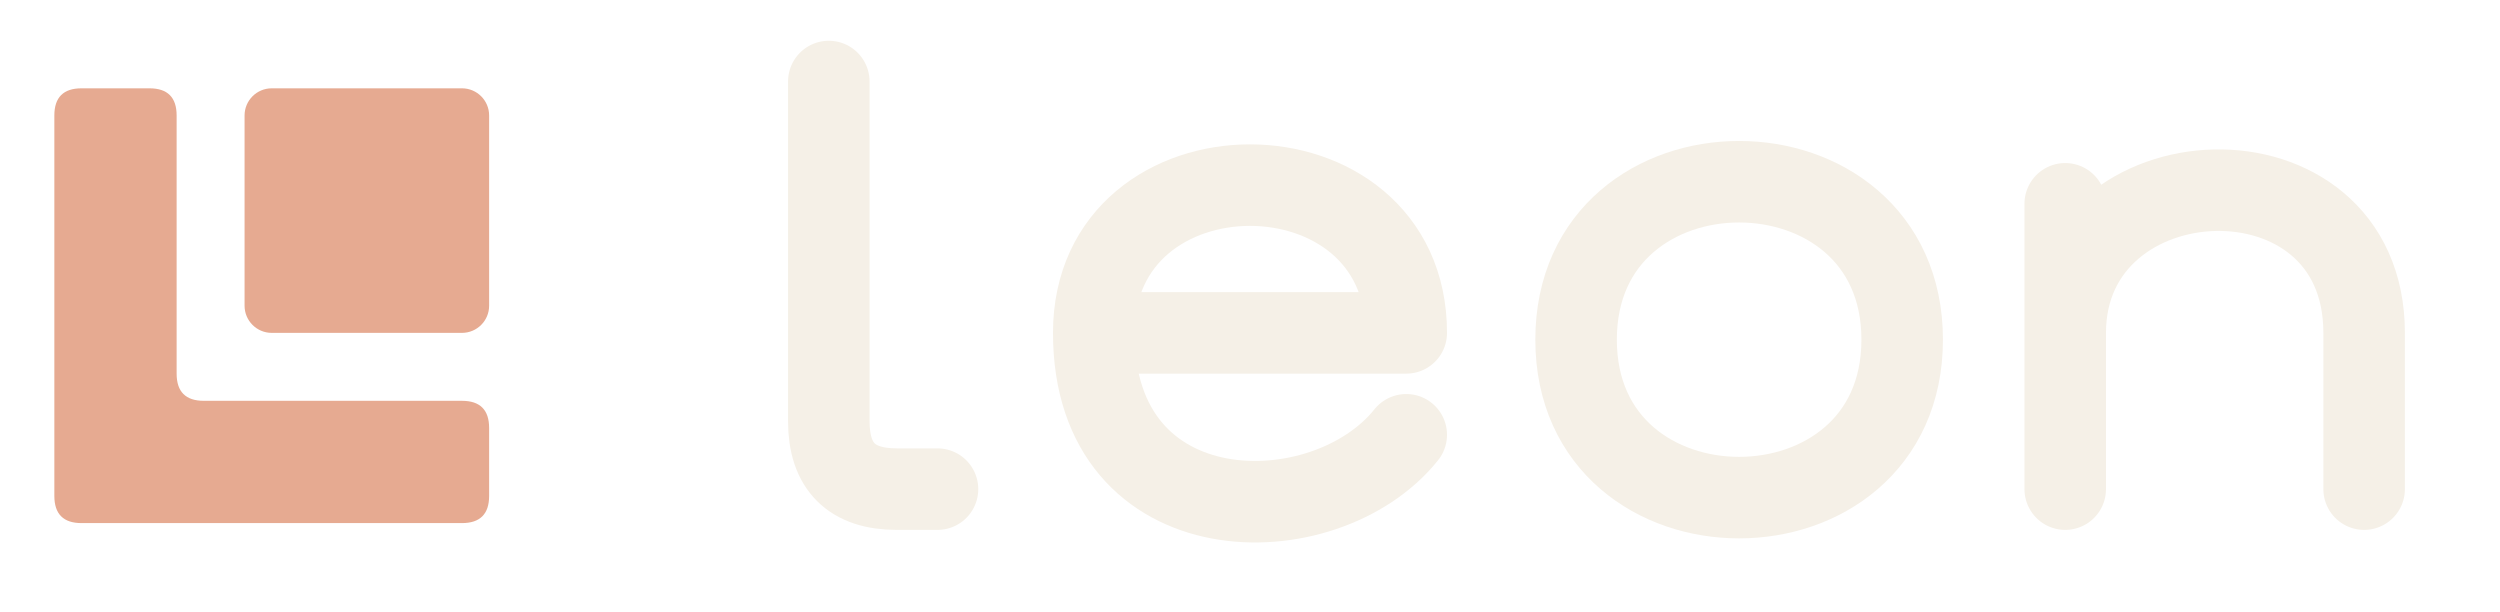
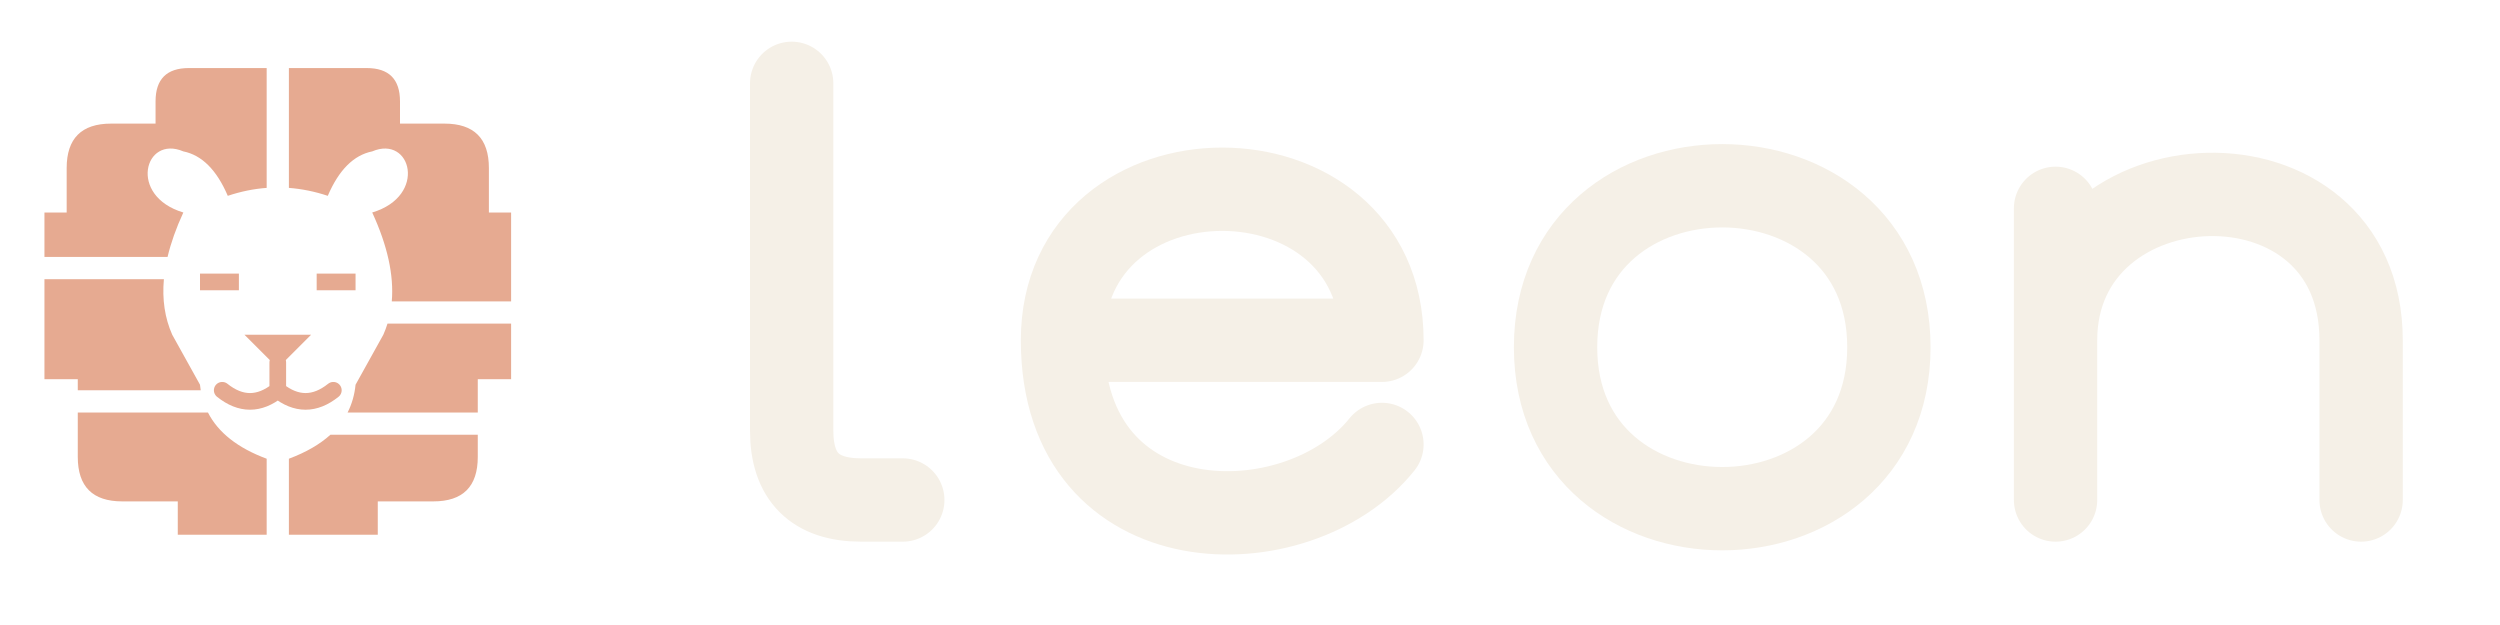
- <svg xmlns="http://www.w3.org/2000/svg" viewBox="0 0 368 90" role="img" aria-label="leon">
-   <g transform="translate(0 5)" fill="#E6AA91">
-     <path d="M12 8H22Q26 8 26 12V50Q26 54 30 54H68Q72 54 72 58V68Q72 72 68 72H12Q8 72 8 68V12Q8 8 12 8Z" />
-     <rect x="36" y="8" width="36" height="36" rx="4" />
+ <svg xmlns="http://www.w3.org/2000/svg" viewBox="0 0 360 90" role="img" aria-label="leon">
+   <g transform="translate(0 5)" fill="#E6AA91" color="#E6AA91">
+     <g transform="scale(.8)">
+       <path d="M34,6h14v21.57c-2.33,0.17 -4.67,0.65 -7,1.43c-2,-4.67 -4.67,-7.33 -8,-8c-7,-3 -10,8 0,11c-1.3,2.81 -2.24,5.47 -2.84,8h-22.16v-8h4v-8c0,-5.33 2.67,-8 8,-8h8v-4c0,-4 2,-6 6,-6zM29.5,44c-0.33,3.67 0.17,7 1.5,10l5,9c0.03,0.34 0.08,0.67 0.13,1h-22.13v-2h-6v-18zM37.43,68c1.84,3.61 5.37,6.39 10.57,8.32l0,13.68h-16v-6h-10c-5.33,0 -8,-2.67 -8,-8v-8zM52,76.32c3.08,-1.15 5.57,-2.59 7.48,-4.32h26.52v4c0,5.33 -2.67,8 -8,8h-10v6h-16zM62.57,68c0.77,-1.52 1.25,-3.19 1.43,-5l5,-9c0.29,-0.65 0.54,-1.32 0.75,-2h22.25v10h-6v6zM70.52,48c0.4,-4.7 -0.77,-10.04 -3.52,-16c10,-3 7,-14 0,-11c-3.33,0.67 -6,3.33 -8,8c-2.33,-0.78 -4.67,-1.25 -7,-1.43v-21.57h14c4,0 6,2 6,6v4h8c5.33,0 8,2.67 8,8v8h4v16z" />
+       <path d="M36 43H43V46H36ZM57 43H64V46H57ZM44 54H56L50 60Z" />
+       <path d="M50 59V64Q45 68 40 64M50 64Q55 68 60 64" fill="none" stroke="currentColor" stroke-width="3" stroke-linecap="round" stroke-linejoin="round" />
+     </g>
  </g>
-   <g transform="translate(108 0)" stroke="#F5F0E7">
+   <g transform="translate(100 0)" stroke="#F5F0E7">
    <g fill="none" stroke-width="12" stroke-linecap="round" stroke-linejoin="round">
      <path d="M14 12V62Q14 72 24 72H30" />
      <path d="M99 64C87 79 53 79 53 49C53 20 99 20 99 49H55" />
      <path d="M124 50C124 19 172 19 172 50C172 81 124 81 124 50Z" />
      <path d="M196 72V30M196 49C196 22 240 20 240 49V72" />
    </g>
  </g>
</svg>
